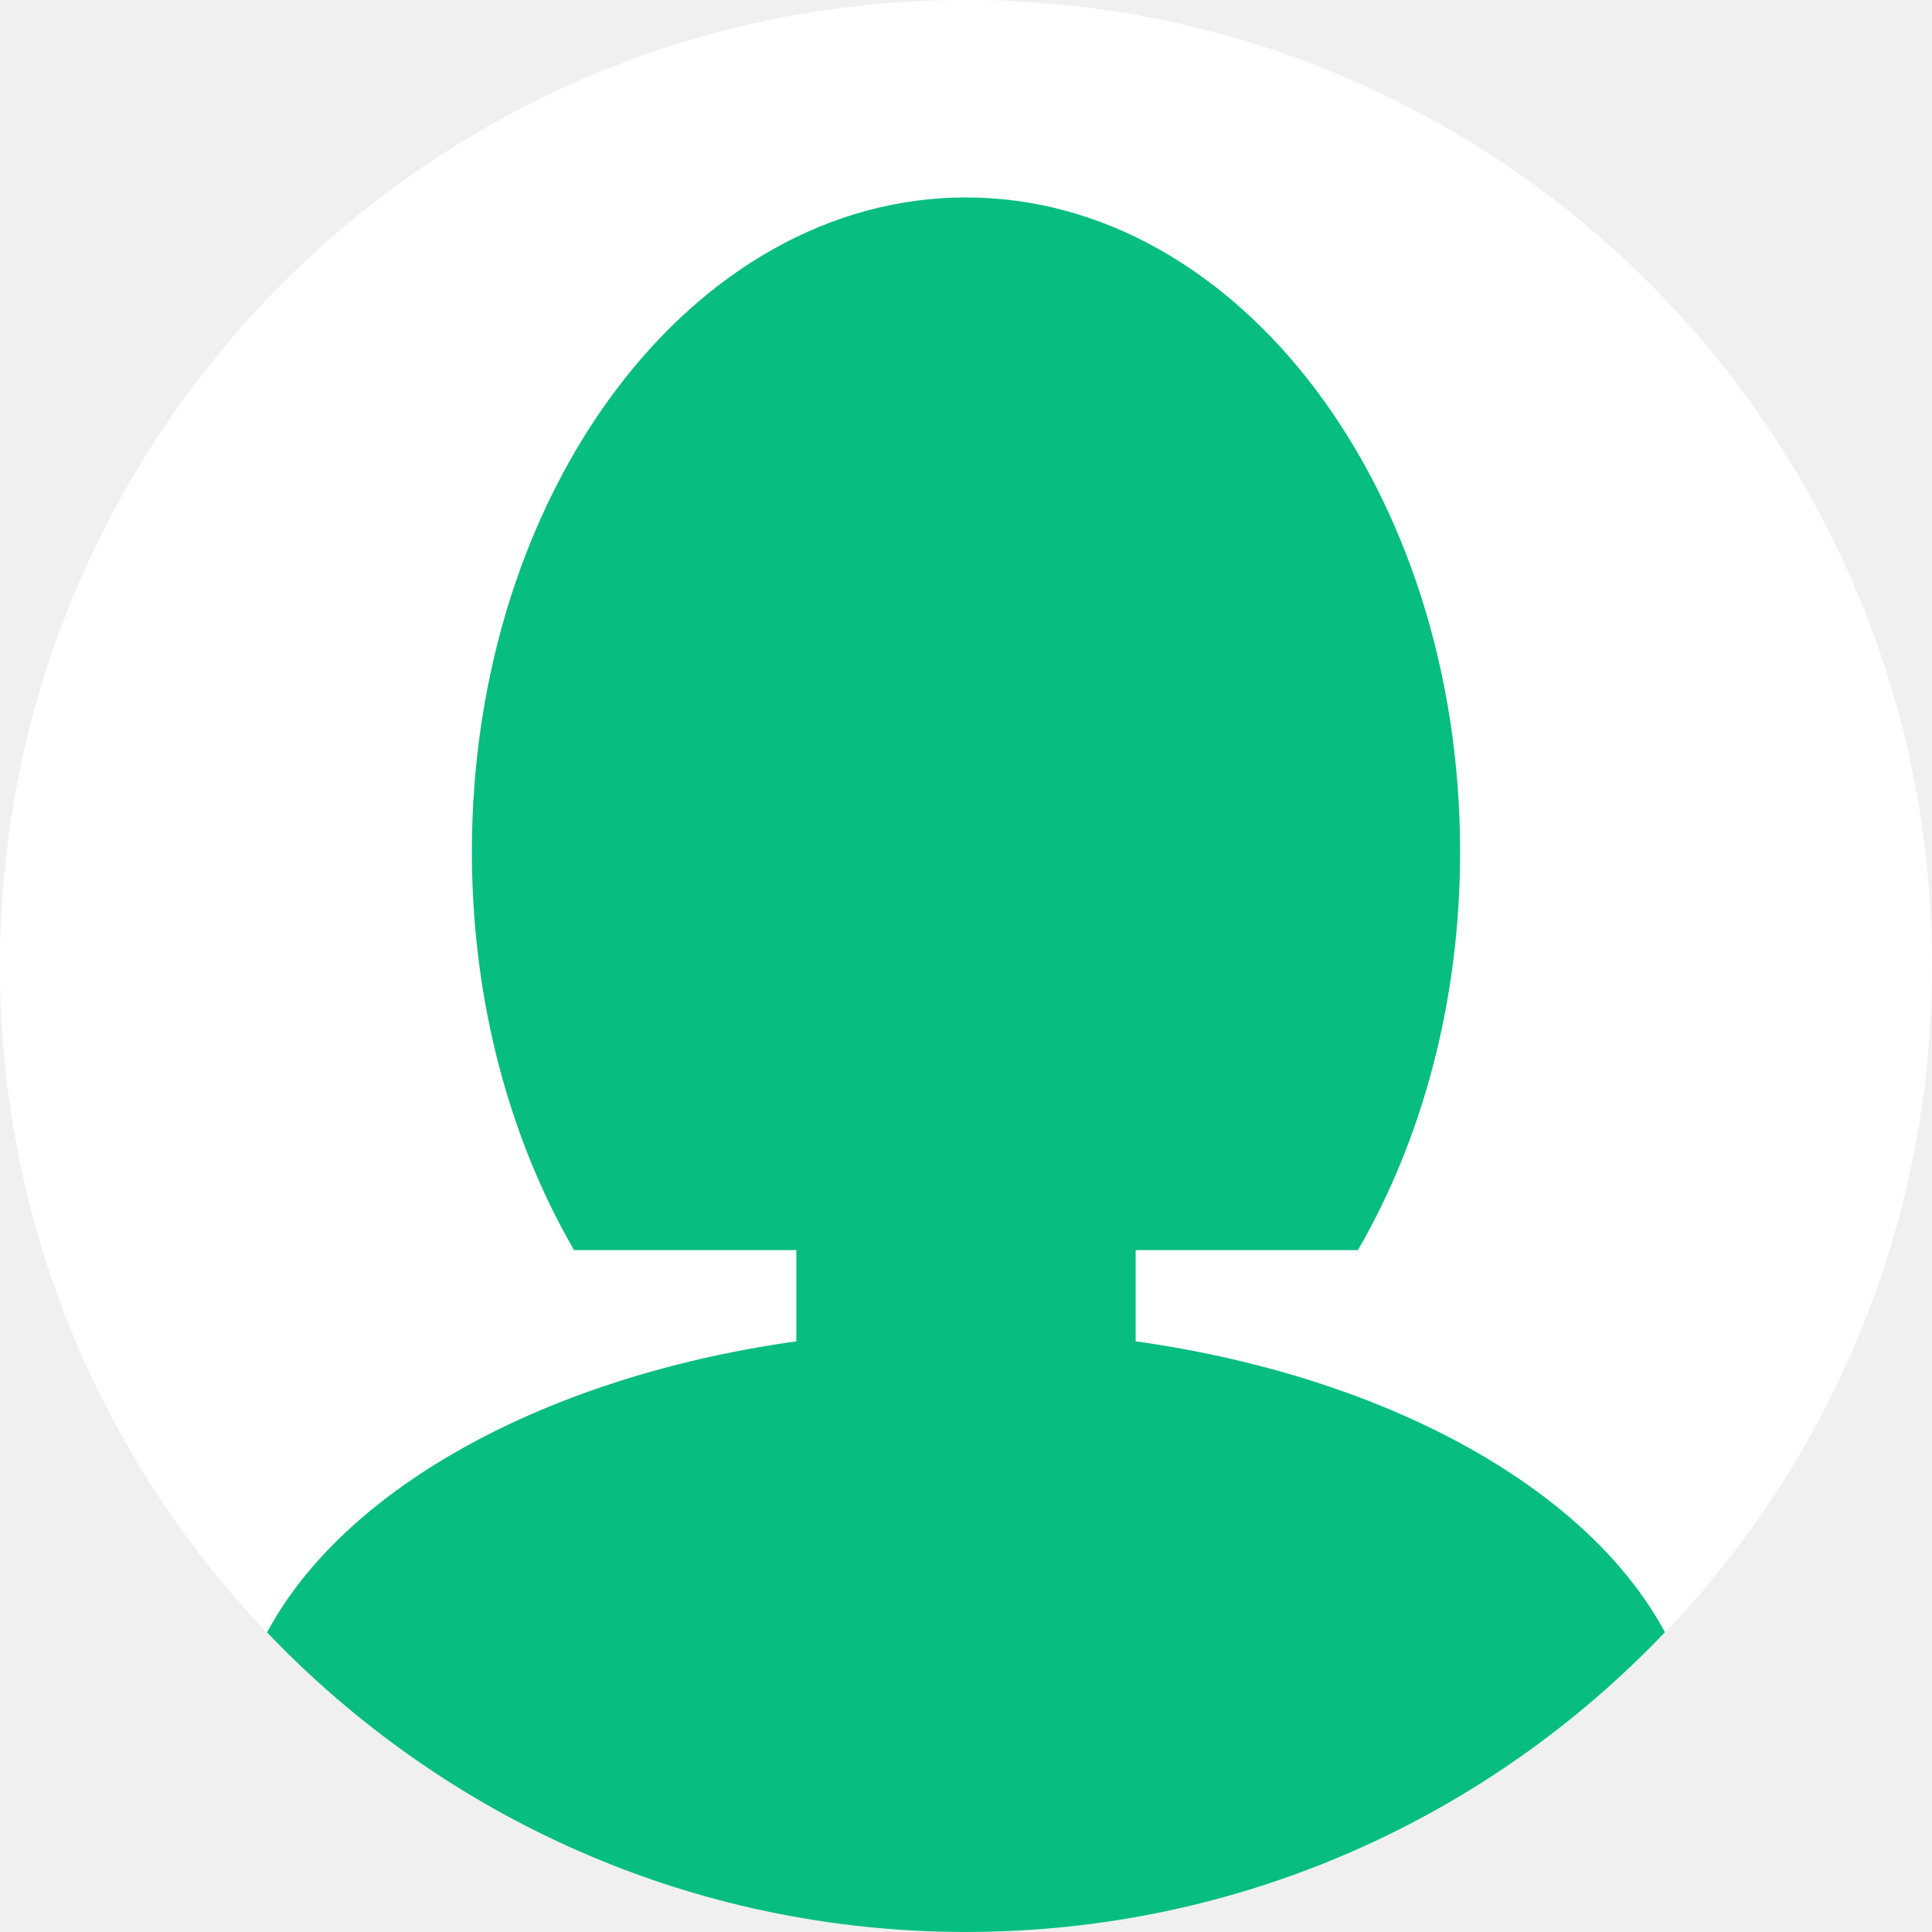
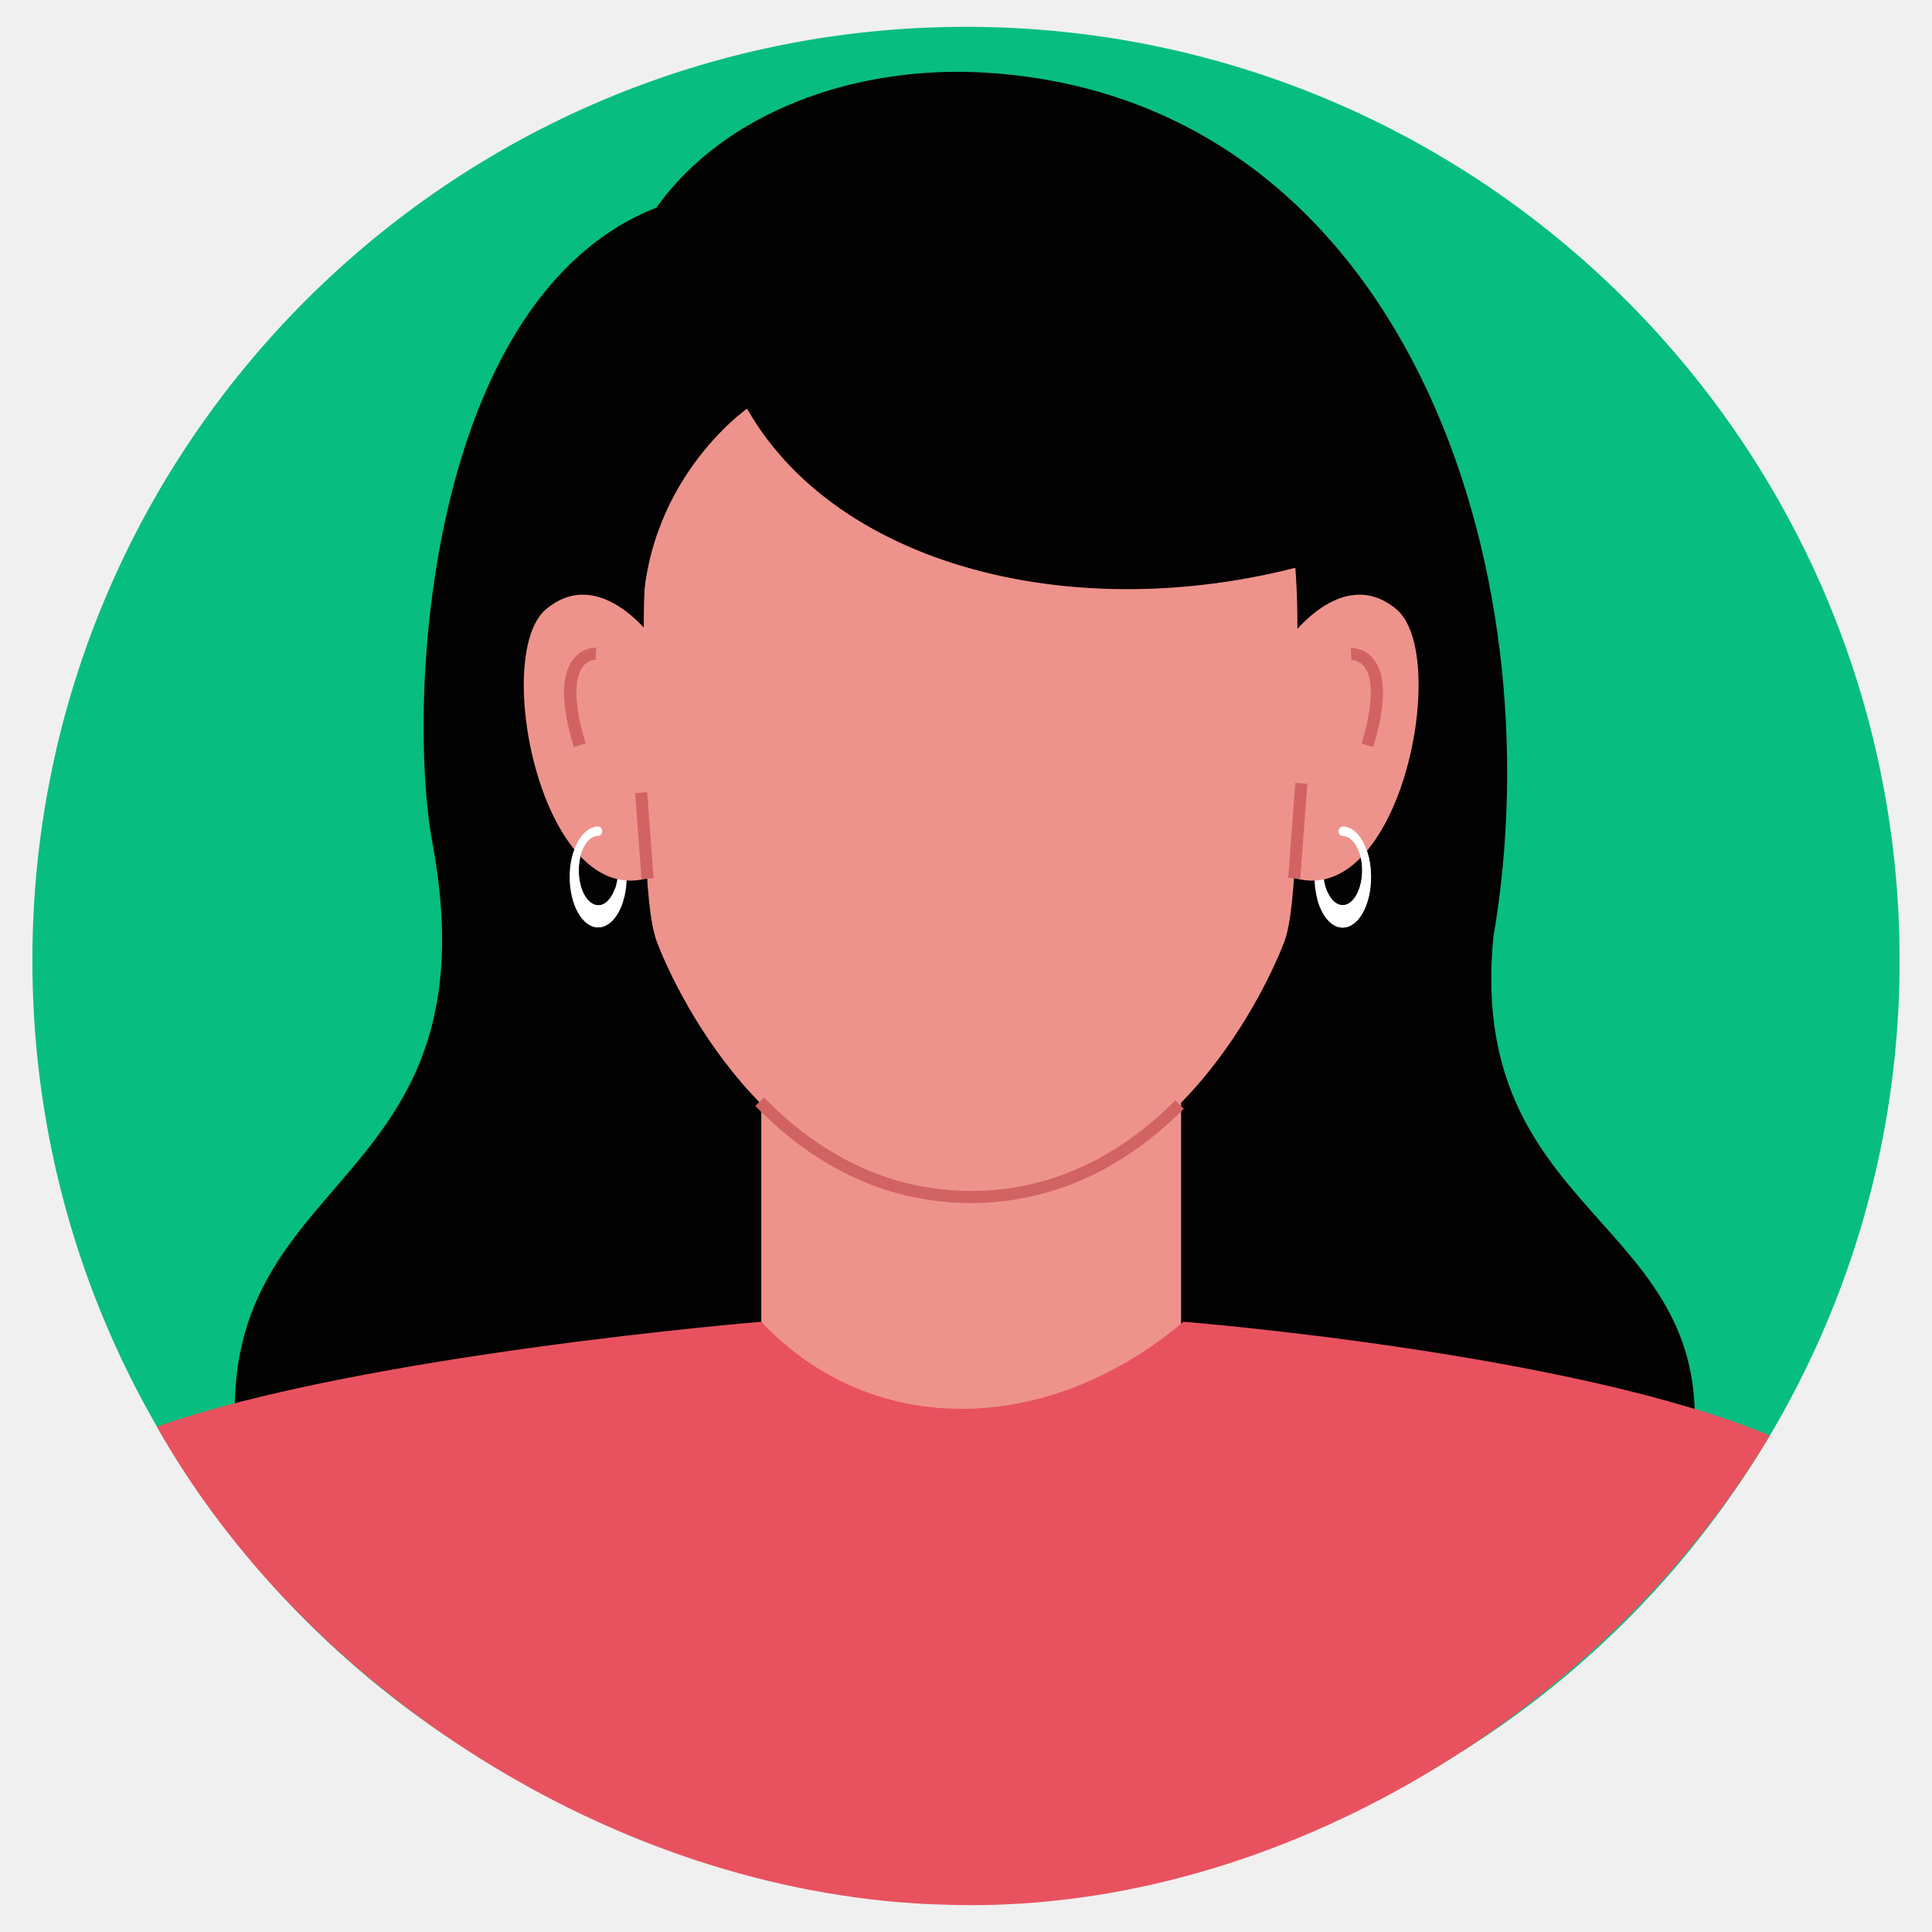
- <svg xmlns="http://www.w3.org/2000/svg" id="Layer_1" data-name="Layer 1" viewBox="0 0 799.41 799.41">
-   <defs>
-     <style>.cls-1{fill:#fff;}.cls-2{fill:#08bd80;}</style>
-   </defs>
-   <circle class="cls-1" cx="399.7" cy="399.7" r="399.7" />
-   <ellipse class="cls-2" cx="399.7" cy="334.23" rx="155.49" ry="201" />
-   <path class="cls-2" d="M500,899.7c113.8,0,216.41-47.64,289.21-124C750.27,703.1,635.53,650.46,500,650.46S249.73,703.1,210.79,775.74C283.59,852.06,386.2,899.7,500,899.7Z" transform="translate(-100.3 -100.3)" />
-   <rect class="cls-2" x="329.5" y="399.7" width="140.41" height="253.83" rx="9.62" />
-   <path class="cls-2" d="M662.16,617.58c26.5-45.66,42.29-102.79,42.29-164.82C704.45,303.21,612.91,182,500,182S295.55,303.21,295.55,452.76c0,62,15.79,119.16,42.29,164.82Z" transform="translate(-100.3 -100.3)" />
+ <svg xmlns="http://www.w3.org/2000/svg" version="1.1" id="Layer_1" x="0px" y="0px" viewBox="0 0 799.4 799.4" style="enable-background:new 0 0 799.4 799.4;" xml:space="preserve">
+   <style type="text/css">
+ 	.st0{fill:#08BD80;}
+ 	.st1{fill:#020202;}
+ 	.st2{fill:#EE938B;}
+ 	.st3{fill:#E8525F;}
+ 	.st4{fill:#FFFFFF;}
+ 	.st5{fill:#D16363;}
+ </style>
+   <g>
+     <circle class="st0" cx="399.7" cy="397.4" r="386.3" />
+     <g>
+       <g>
+         <path class="st1" d="M617.9,387.8c26.2-152.6-36.6-346.6-209.5-357.7c-55.1-3.5-109,16.7-136.8,55.8     c-95.4,37.6-103.4,205.1-92.7,262.7c29.2,158-111.7,130.8-75.9,279.2l294.4-16.2h11.3l289.2,3.7C722.2,503.4,606,511,617.9,387.8     z" />
+         <rect x="315" y="368.7" class="st2" width="173.7" height="221.5" />
+         <g>
+           <path class="st3" d="M732.3,594c-81.7-34.3-242.6-47.1-242.6-47.1c-57.3,48.2-129.7,47.9-174.7,0c0,0-164.9,13.5-250.1,43.4      c60.9,108.2,188.4,191.6,319.9,197.6c5.9,0.2,11.8,0.4,17.7,0.4C537.8,788,667.7,702.3,732.3,594z" />
+         </g>
+         <g>
+           <path class="st4" d="M555.6,342c-6.5,0-11.7,9.3-11.7,20.9c0,11.5,5.2,20.9,11.7,20.9s11.7-9.3,11.7-20.9      C567.3,351.3,562,342,555.6,342z M555.6,374.5c-4.5,0-8.1-6.4-8.1-14.4c0-7.9,3.6-14.4,8.1-14.4c4.5,0,8.1,6.4,8.1,14.4      C563.6,368.1,560,374.5,555.6,374.5z" />
+           <path class="st4" d="M235.9,362.8c0,11.5,5.2,20.9,11.7,20.9s11.7-9.3,11.7-20.9c0-11.5-5.2-20.9-11.7-20.9      S235.9,351.3,235.9,362.8z M239.5,360.2c0-7.9,3.6-14.4,8.1-14.4c4.5,0,8.1,6.4,8.1,14.4c0,7.9-3.6,14.4-8.1,14.4      C243.1,374.5,239.5,368.1,239.5,360.2z" />
+           <g>
+             <path class="st2" d="M401.6,100.5L401.6,100.5L401.6,100.5L401.6,100.5L401.6,100.5c-111.9,0.1-137.4,84-135.1,168.4       c0,60.9-0.4,105.7,5.3,120.8c5.6,15,44.9,105.6,129.8,105.7l0,0l0,0l0,0l0,0c84.9-0.2,124.1-90.7,129.8-105.7       c5.6-15.1,5.3-59.9,5.3-120.8C539,184.4,513.6,100.6,401.6,100.5z" />
+           </g>
+           <g>
+             <path class="st5" d="M401.7,497.8c-33.3-0.1-63.3-13.6-89.2-40.2l3.6-3.5c25,25.6,53.8,38.6,85.7,38.7       c31.3-0.1,59.8-12.7,84.5-37.5l3.5,3.5C464,484.6,434.4,497.7,401.7,497.8z" />
+           </g>
+           <path class="st2" d="M271.5,265.9c0,0-22.5-33.1-45.6-13.8c-23.1,19.4-0.6,129.4,45.6,110C317.8,342.8,271.5,265.9,271.5,265.9z      " />
+           <path class="st2" d="M532.2,265.9c0,0,22.5-33.1,45.6-13.8c23.1,19.4,0.6,129.4-45.6,110C486,342.8,532.2,265.9,532.2,265.9z" />
+           <rect x="264.1" y="327.9" transform="matrix(0.9973 -7.399376e-02 7.399376e-02 0.9973 -24.8483 20.6741)" class="st5" width="5" height="35.7" />
+           <rect x="517.3" y="341.2" transform="matrix(7.425964e-02 -0.9972 0.9972 7.425964e-02 154.3635 853.7385)" class="st5" width="39.4" height="5" />
+           <path class="st5" d="M237.4,309.1c-5.3-17.6-5.4-29.9-0.1-36.5c3.9-4.9,9.2-4.6,9.4-4.6l-0.3,5l0.2-2.5l-0.1,2.5      c-0.1,0-3.1-0.1-5.3,2.8c-2.3,3-5.2,11,1.1,31.8L237.4,309.1z" />
+           <path class="st5" d="M568.2,309.1l-4.8-1.4c6.3-20.8,3.4-28.9,1.1-31.8c-2.2-2.9-5.2-2.8-5.3-2.8l-0.3-5c0.2,0,5.5-0.3,9.4,4.6      C573.6,279.2,573.5,291.5,568.2,309.1z" />
+           <path class="st4" d="M257.4,368.3c-0.8,0-1.6-0.1-2.4-0.3c-0.2-0.1-0.4-0.2-0.6-0.3c-1.4,4.1-3.9,6.9-6.9,6.9      c-4.5,0-8.1-6.4-8.1-14.4c0-7.9,3.6-14.3,8-14.3c2.7-0.3,2-4,0-3.9c-6.4,0.1-11.7,9.4-11.7,20.8c0,11.5,5.2,20.9,11.7,20.9      c5.4,0,9.9-6.6,11.3-15.4C258.4,368.3,257.9,368.3,257.4,368.3z" />
+           <path class="st4" d="M555.6,342c-2-0.1-2.7,3.6,0,3.9c4.4,0.1,8,6.5,8,14.3c0,7.9-3.6,14.4-8.1,14.4c-2.5,0-4.7-2.1-6.1-5.2      c-0.4,0.3-0.8,0.7-1.3,1c-1,0.6-2,1.2-3,1.8c1.9,6.9,5.8,11.6,10.4,11.6c6.5,0,11.7-9.3,11.7-20.9      C567.3,351.3,562.1,342,555.6,342z" />
+           <path class="st1" d="M265.9,259.2c-1-59.3,43.2-90.1,43.2-90.1c39.8,69.8,149.7,93.6,250,58.9c0,0-9.7-167.8-166.5-158      C235.9,79.8,265.9,259.2,265.9,259.2z" />
+         </g>
+       </g>
+     </g>
+   </g>
</svg>
